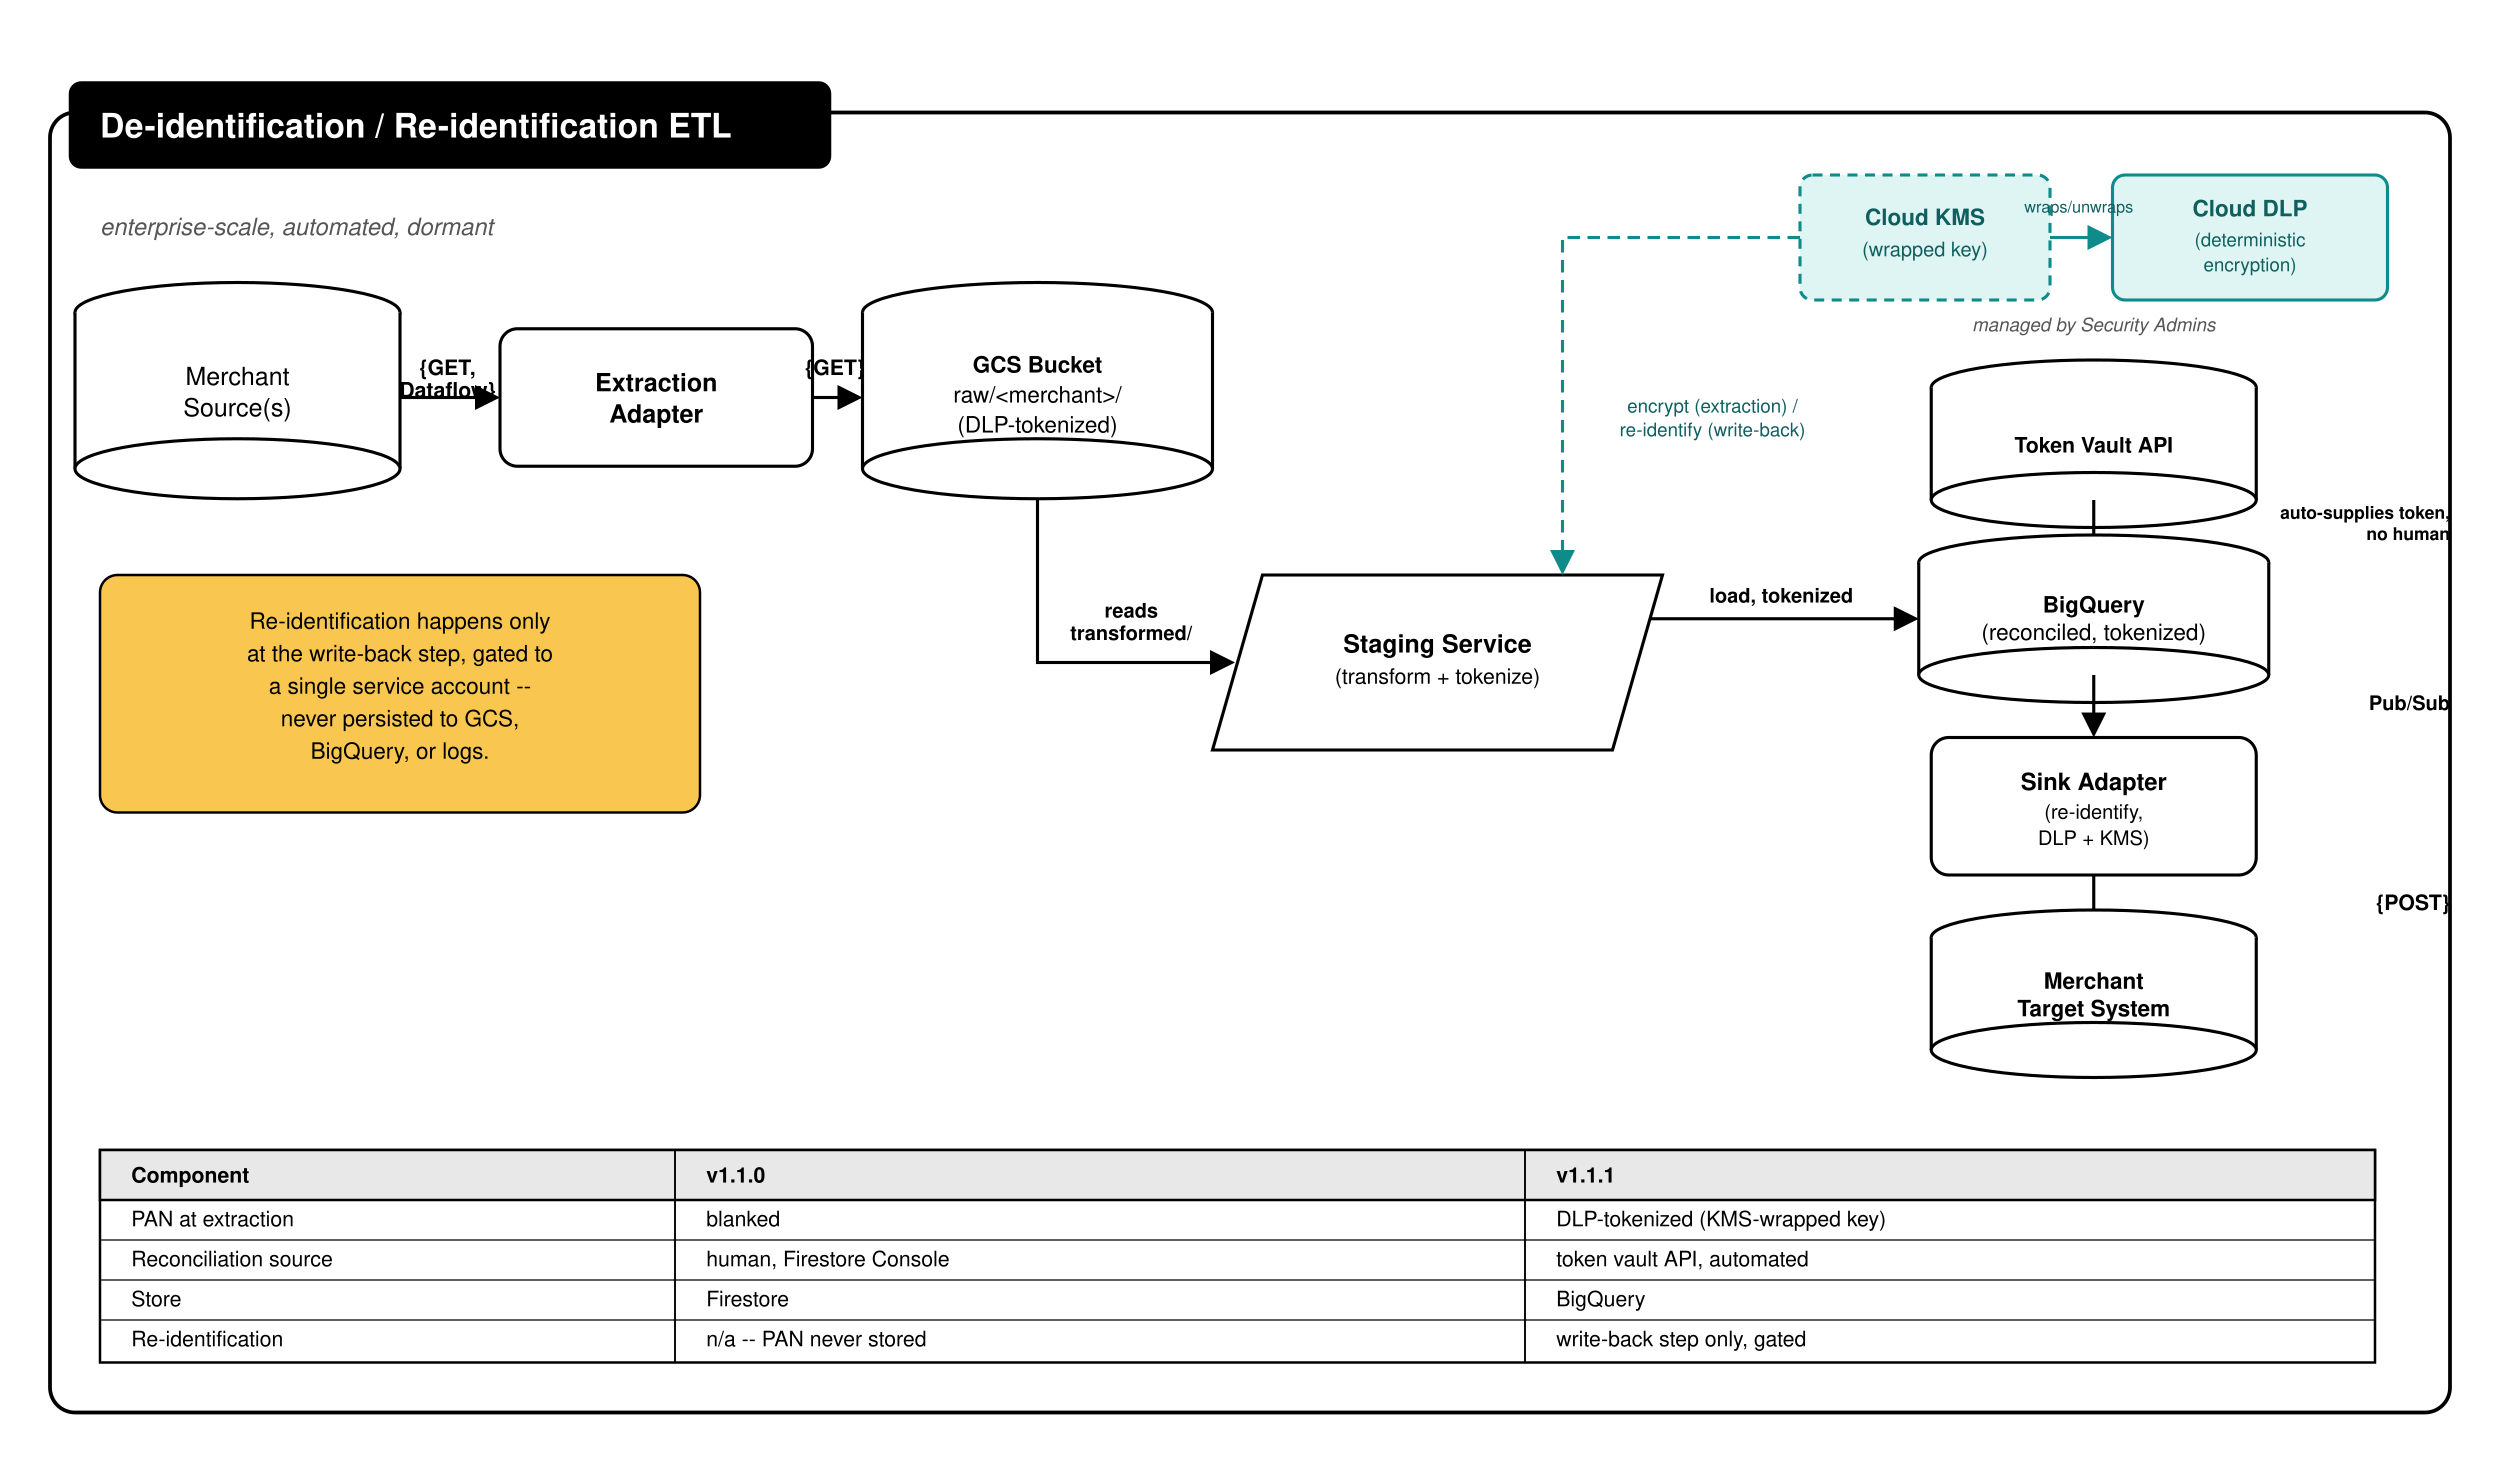
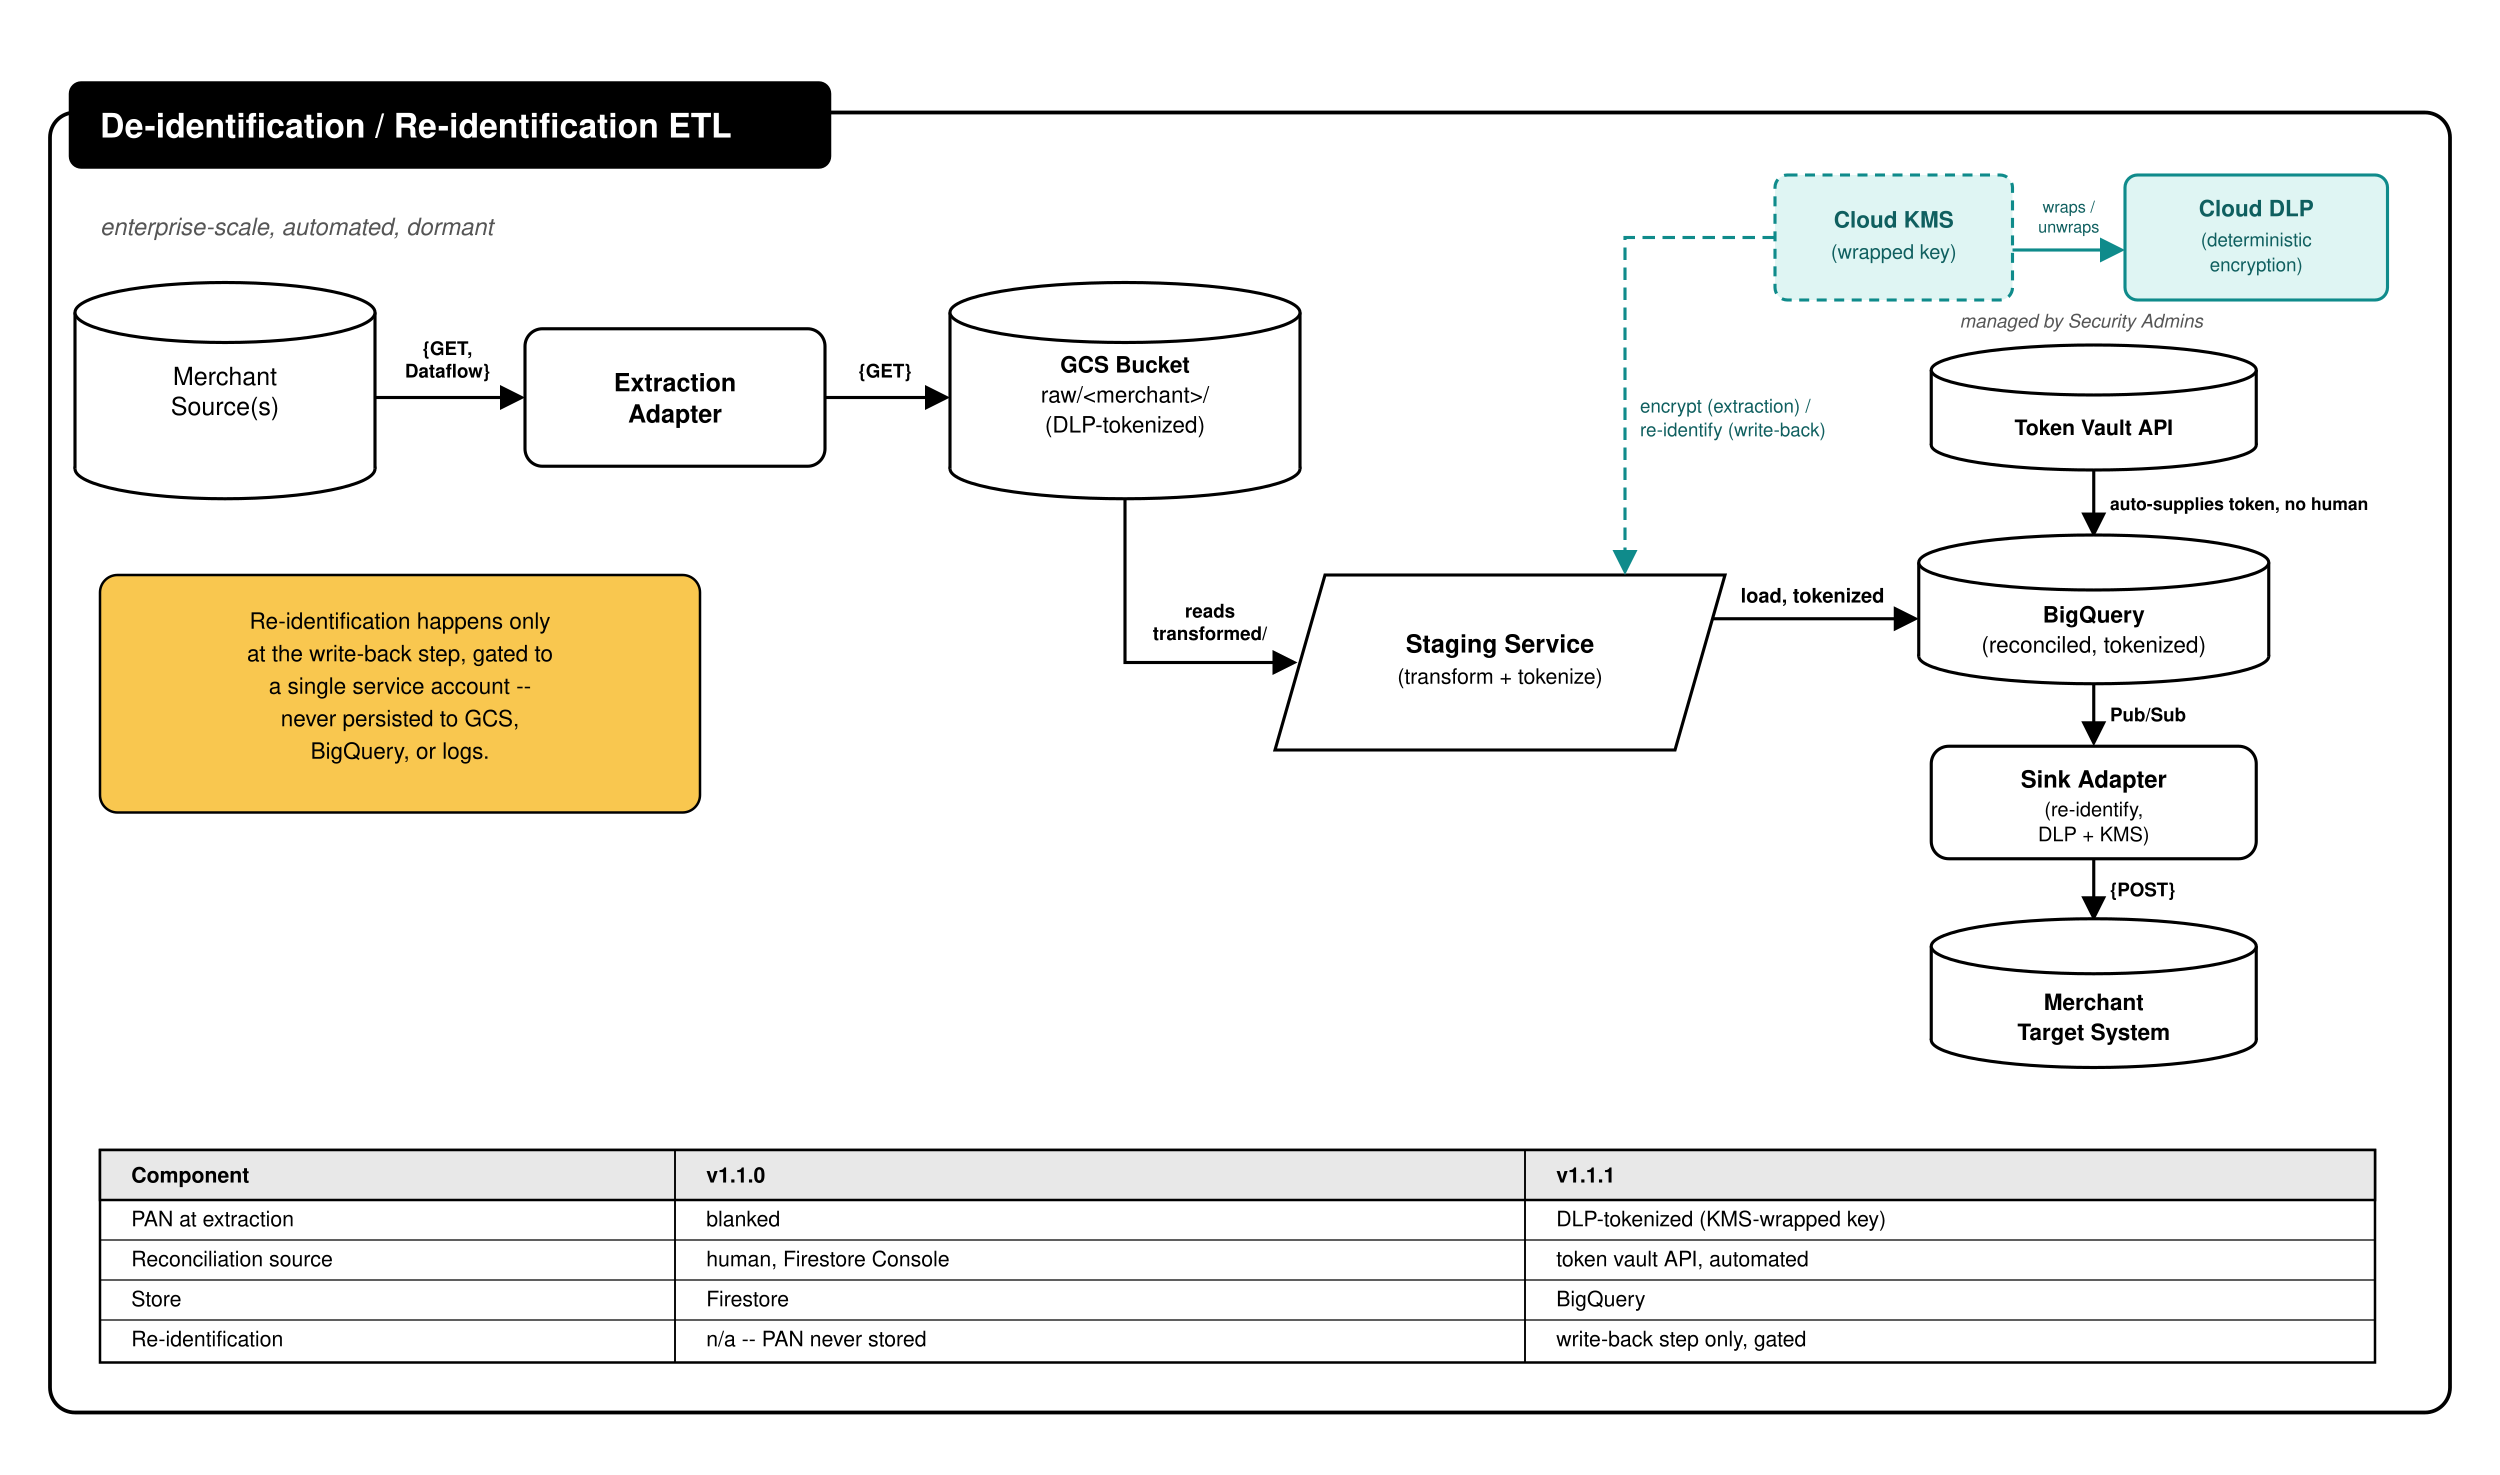
<svg xmlns="http://www.w3.org/2000/svg" viewBox="0 0 2000 1180" role="img" aria-label="production-v1.1.1 de-identification and re-identification pipeline: a merchant source is extracted and DLP-tokenized before landing in GCS, staged and loaded into BigQuery as a queryable but still-tokenized table, automatically reconciled against a token vault API with no human step, and re-identified via Cloud DLP and a KMS-wrapped key only at the write-back POST to the merchant's target system.">
  <defs>
    <marker id="arrow" viewBox="0 0 10 10" refX="8" refY="5" markerWidth="8" markerHeight="8" orient="auto-start-reverse">
      <path d="M0,0 L10,5 L0,10 z" fill="#000000" />
    </marker>
    <marker id="arrowTeal" viewBox="0 0 10 10" refX="8" refY="5" markerWidth="8" markerHeight="8" orient="auto-start-reverse">
      <path d="M0,0 L10,5 L0,10 z" fill="#0f8b8b" />
    </marker>
  </defs>
  <rect x="0" y="0" width="2000" height="1180" fill="#ffffff" />
  <rect x="40" y="90" width="1920" height="1040" rx="20" fill="none" stroke="#000000" stroke-width="3" />
  <rect x="55" y="65" width="610" height="70" rx="10" fill="#000000" />
  <text x="80" y="110" font-family="Helvetica, Arial, sans-serif" font-size="27" font-weight="bold" fill="#ffffff">De-identification / Re-identification ETL</text>
  <text x="80" y="188" font-family="Helvetica, Arial, sans-serif" font-size="19" font-style="italic" fill="#555555">enterprise-scale, automated, dormant</text>
  <g font-family="Helvetica, Arial, sans-serif" font-size="20" fill="#000000">
-     <ellipse cx="190" cy="250" rx="130" ry="24" fill="#ffffff" stroke="#000000" stroke-width="2.5" />
-     <rect x="60" y="250" width="260" height="125" fill="#ffffff" stroke="none" />
+     <ellipse cx="180" cy="375" rx="120" ry="24" fill="#ffffff" stroke="#000000" stroke-width="2.5" />
+     <rect x="60" y="250" width="240" height="125" fill="#ffffff" stroke="none" />
    <line x1="60" y1="250" x2="60" y2="375" stroke="#000000" stroke-width="2.5" />
-     <line x1="320" y1="250" x2="320" y2="375" stroke="#000000" stroke-width="2.5" />
-     <ellipse cx="190" cy="375" rx="130" ry="24" fill="#ffffff" stroke="#000000" stroke-width="2.5" />
-     <text x="190" y="308" text-anchor="middle">Merchant</text>
-     <text x="190" y="333" text-anchor="middle">Source(s)</text>
+     <line x1="300" y1="250" x2="300" y2="375" stroke="#000000" stroke-width="2.5" />
+     <ellipse cx="180" cy="250" rx="120" ry="24" fill="#ffffff" stroke="#000000" stroke-width="2.5" />
+     <text x="180" y="308" text-anchor="middle">Merchant</text>
+     <text x="180" y="332" text-anchor="middle">Source(s)</text>
  </g>
-   <line x1="320" y1="318" x2="396" y2="318" stroke="#000000" stroke-width="2.5" marker-end="url(#arrow)" />
-   <text x="358" y="300" text-anchor="middle" font-family="Helvetica, Arial, sans-serif" font-size="17" font-weight="bold">{GET,</text>
-   <text x="358" y="318" text-anchor="middle" font-family="Helvetica, Arial, sans-serif" font-size="17" font-weight="bold">Dataflow}</text>
-   <rect x="400" y="263" width="250" height="110" rx="14" fill="#ffffff" stroke="#000000" stroke-width="2.5" />
-   <text x="525" y="313" text-anchor="middle" font-family="Helvetica, Arial, sans-serif" font-size="20" font-weight="bold">Extraction</text>
-   <text x="525" y="338" text-anchor="middle" font-family="Helvetica, Arial, sans-serif" font-size="20" font-weight="bold">Adapter</text>
-   <line x1="650" y1="318" x2="686" y2="318" stroke="#000000" stroke-width="2.5" marker-end="url(#arrow)" />
-   <text x="668" y="300" text-anchor="middle" font-family="Helvetica, Arial, sans-serif" font-size="17" font-weight="bold">{GET}</text>
+   <line x1="300" y1="318" x2="416" y2="318" stroke="#000000" stroke-width="2.5" marker-end="url(#arrow)" />
+   <text x="358" y="284" text-anchor="middle" font-family="Helvetica, Arial, sans-serif" font-size="15" font-weight="bold">{GET,</text>
+   <text x="358" y="302" text-anchor="middle" font-family="Helvetica, Arial, sans-serif" font-size="15" font-weight="bold">Dataflow}</text>
+   <rect x="420" y="263" width="240" height="110" rx="14" fill="#ffffff" stroke="#000000" stroke-width="2.5" />
+   <text x="540" y="313" text-anchor="middle" font-family="Helvetica, Arial, sans-serif" font-size="20" font-weight="bold">Extraction</text>
+   <text x="540" y="338" text-anchor="middle" font-family="Helvetica, Arial, sans-serif" font-size="20" font-weight="bold">Adapter</text>
+   <line x1="660" y1="318" x2="756" y2="318" stroke="#000000" stroke-width="2.5" marker-end="url(#arrow)" />
+   <text x="708" y="302" text-anchor="middle" font-family="Helvetica, Arial, sans-serif" font-size="15" font-weight="bold">{GET}</text>
  <g font-family="Helvetica, Arial, sans-serif" font-size="18" fill="#000000">
-     <ellipse cx="830" cy="250" rx="140" ry="24" fill="#ffffff" stroke="#000000" stroke-width="2.5" />
-     <rect x="690" y="250" width="280" height="125" fill="#ffffff" stroke="none" />
-     <line x1="690" y1="250" x2="690" y2="375" stroke="#000000" stroke-width="2.5" />
-     <line x1="970" y1="250" x2="970" y2="375" stroke="#000000" stroke-width="2.5" />
-     <ellipse cx="830" cy="375" rx="140" ry="24" fill="#ffffff" stroke="#000000" stroke-width="2.5" />
-     <text x="830" y="298" text-anchor="middle" font-weight="bold">GCS Bucket</text>
-     <text x="830" y="322" text-anchor="middle">raw/&lt;merchant&gt;/</text>
-     <text x="830" y="346" text-anchor="middle">(DLP-tokenized)</text>
+     <ellipse cx="900" cy="375" rx="140" ry="24" fill="#ffffff" stroke="#000000" stroke-width="2.5" />
+     <rect x="760" y="250" width="280" height="125" fill="#ffffff" stroke="none" />
+     <line x1="760" y1="250" x2="760" y2="375" stroke="#000000" stroke-width="2.5" />
+     <line x1="1040" y1="250" x2="1040" y2="375" stroke="#000000" stroke-width="2.5" />
+     <ellipse cx="900" cy="250" rx="140" ry="24" fill="#ffffff" stroke="#000000" stroke-width="2.5" />
+     <text x="900" y="298" text-anchor="middle" font-weight="bold">GCS Bucket</text>
+     <text x="900" y="322" text-anchor="middle">raw/&lt;merchant&gt;/</text>
+     <text x="900" y="346" text-anchor="middle">(DLP-tokenized)</text>
  </g>
-   <polyline points="830,399 830,530 984,530" fill="none" stroke="#000000" stroke-width="2.5" marker-end="url(#arrow)" />
-   <text x="905" y="494" text-anchor="middle" font-family="Helvetica, Arial, sans-serif" font-size="16" font-weight="bold">reads</text>
-   <text x="905" y="512" text-anchor="middle" font-family="Helvetica, Arial, sans-serif" font-size="16" font-weight="bold">transformed/</text>
-   <polygon points="1010,460 1330,460 1290,600 970,600" fill="#ffffff" stroke="#000000" stroke-width="2.5" />
-   <text x="1150" y="522" text-anchor="middle" font-family="Helvetica, Arial, sans-serif" font-size="20" font-weight="bold">Staging Service</text>
-   <text x="1150" y="547" text-anchor="middle" font-family="Helvetica, Arial, sans-serif" font-size="17">(transform + tokenize)</text>
+   <polyline points="900,399 900,530 1034,530" fill="none" stroke="#000000" stroke-width="2.5" marker-end="url(#arrow)" />
+   <text x="968" y="494" text-anchor="middle" font-family="Helvetica, Arial, sans-serif" font-size="15" font-weight="bold">reads</text>
+   <text x="968" y="512" text-anchor="middle" font-family="Helvetica, Arial, sans-serif" font-size="15" font-weight="bold">transformed/</text>
+   <polygon points="1060,460 1380,460 1340,600 1020,600" fill="#ffffff" stroke="#000000" stroke-width="2.5" />
+   <text x="1200" y="522" text-anchor="middle" font-family="Helvetica, Arial, sans-serif" font-size="20" font-weight="bold">Staging Service</text>
+   <text x="1200" y="547" text-anchor="middle" font-family="Helvetica, Arial, sans-serif" font-size="17">(transform + tokenize)</text>
  <rect x="80" y="460" width="480" height="190" rx="14" fill="#f9c74f" stroke="#000000" stroke-width="2" />
  <g font-family="Helvetica, Arial, sans-serif" font-size="18" fill="#000000" text-anchor="middle">
    <text x="320" y="503">Re-identification happens only</text>
    <text x="320" y="529">at the write-back step, gated to</text>
    <text x="320" y="555">a single service account --</text>
    <text x="320" y="581">never persisted to GCS,</text>
    <text x="320" y="607">BigQuery, or logs.</text>
  </g>
-   <rect x="1440" y="140" width="200" height="100" rx="10" fill="#dff5f3" stroke="#0f8b8b" stroke-width="2.5" stroke-dasharray="8,6" />
-   <text x="1540" y="180" text-anchor="middle" font-family="Helvetica, Arial, sans-serif" font-size="18" font-weight="bold" fill="#0f5f5f">Cloud KMS</text>
-   <text x="1540" y="205" text-anchor="middle" font-family="Helvetica, Arial, sans-serif" font-size="16" fill="#0f5f5f">(wrapped key)</text>
-   <rect x="1690" y="140" width="220" height="100" rx="10" fill="#dff5f3" stroke="#0f8b8b" stroke-width="2.5" />
-   <text x="1800" y="173" text-anchor="middle" font-family="Helvetica, Arial, sans-serif" font-size="18" font-weight="bold" fill="#0f5f5f">Cloud DLP</text>
-   <text x="1800" y="197" text-anchor="middle" font-family="Helvetica, Arial, sans-serif" font-size="15" fill="#0f5f5f">(deterministic</text>
-   <text x="1800" y="217" text-anchor="middle" font-family="Helvetica, Arial, sans-serif" font-size="15" fill="#0f5f5f">encryption)</text>
-   <line x1="1640" y1="190" x2="1686" y2="190" stroke="#0f8b8b" stroke-width="2.5" marker-end="url(#arrowTeal)" />
-   <text x="1663" y="170" text-anchor="middle" font-family="Helvetica, Arial, sans-serif" font-size="13" fill="#0f5f5f">wraps/unwraps</text>
-   <text x="1675" y="265" text-anchor="middle" font-family="Helvetica, Arial, sans-serif" font-size="15" font-style="italic" fill="#555555">managed by Security Admins</text>
-   <polyline points="1440,190 1250,190 1250,456" fill="none" stroke="#0f8b8b" stroke-width="2.5" stroke-dasharray="10,6" marker-end="url(#arrowTeal)" />
-   <text x="1370" y="330" text-anchor="middle" font-family="Helvetica, Arial, sans-serif" font-size="15" fill="#0f5f5f">encrypt (extraction) /</text>
-   <text x="1370" y="349" text-anchor="middle" font-family="Helvetica, Arial, sans-serif" font-size="15" fill="#0f5f5f">re-identify (write-back)</text>
+   <rect x="1420" y="140" width="190" height="100" rx="10" fill="#dff5f3" stroke="#0f8b8b" stroke-width="2.5" stroke-dasharray="8,6" />
+   <text x="1515" y="182" text-anchor="middle" font-family="Helvetica, Arial, sans-serif" font-size="18" font-weight="bold" fill="#0f5f5f">Cloud KMS</text>
+   <text x="1515" y="207" text-anchor="middle" font-family="Helvetica, Arial, sans-serif" font-size="16" fill="#0f5f5f">(wrapped key)</text>
+   <rect x="1700" y="140" width="210" height="100" rx="10" fill="#dff5f3" stroke="#0f8b8b" stroke-width="2.5" />
+   <text x="1805" y="173" text-anchor="middle" font-family="Helvetica, Arial, sans-serif" font-size="18" font-weight="bold" fill="#0f5f5f">Cloud DLP</text>
+   <text x="1805" y="197" text-anchor="middle" font-family="Helvetica, Arial, sans-serif" font-size="15" fill="#0f5f5f">(deterministic</text>
+   <text x="1805" y="217" text-anchor="middle" font-family="Helvetica, Arial, sans-serif" font-size="15" fill="#0f5f5f">encryption)</text>
+   <line x1="1610" y1="200" x2="1696" y2="200" stroke="#0f8b8b" stroke-width="2.5" marker-end="url(#arrowTeal)" />
+   <text x="1655" y="170" text-anchor="middle" font-family="Helvetica, Arial, sans-serif" font-size="13" fill="#0f5f5f">wraps /</text>
+   <text x="1655" y="186" text-anchor="middle" font-family="Helvetica, Arial, sans-serif" font-size="13" fill="#0f5f5f">unwraps</text>
+   <text x="1665" y="262" text-anchor="middle" font-family="Helvetica, Arial, sans-serif" font-size="15" font-style="italic" fill="#555555">managed by Security Admins</text>
+   <polyline points="1420,190 1300,190 1300,456" fill="none" stroke="#0f8b8b" stroke-width="2.5" stroke-dasharray="10,6" marker-end="url(#arrowTeal)" />
+   <text x="1312" y="330" text-anchor="start" font-family="Helvetica, Arial, sans-serif" font-size="15" fill="#0f5f5f">encrypt (extraction) /</text>
+   <text x="1312" y="349" text-anchor="start" font-family="Helvetica, Arial, sans-serif" font-size="15" fill="#0f5f5f">re-identify (write-back)</text>
  <g font-family="Helvetica, Arial, sans-serif" font-size="17" fill="#000000">
-     <ellipse cx="1675" cy="310" rx="130" ry="22" fill="#ffffff" stroke="#000000" stroke-width="2.5" />
-     <rect x="1545" y="310" width="260" height="90" fill="#ffffff" stroke="none" />
-     <line x1="1545" y1="310" x2="1545" y2="400" stroke="#000000" stroke-width="2.5" />
-     <line x1="1805" y1="310" x2="1805" y2="400" stroke="#000000" stroke-width="2.5" />
-     <ellipse cx="1675" cy="400" rx="130" ry="22" fill="#ffffff" stroke="#000000" stroke-width="2.5" />
-     <text x="1675" y="362" text-anchor="middle" font-weight="bold">Token Vault API</text>
+     <ellipse cx="1675" cy="356" rx="130" ry="20" fill="#ffffff" stroke="#000000" stroke-width="2.5" />
+     <rect x="1545" y="296" width="260" height="60" fill="#ffffff" stroke="none" />
+     <line x1="1545" y1="296" x2="1545" y2="356" stroke="#000000" stroke-width="2.5" />
+     <line x1="1805" y1="296" x2="1805" y2="356" stroke="#000000" stroke-width="2.5" />
+     <ellipse cx="1675" cy="296" rx="130" ry="20" fill="#ffffff" stroke="#000000" stroke-width="2.5" />
+     <text x="1675" y="348" text-anchor="middle" font-weight="bold">Token Vault API</text>
  </g>
-   <line x1="1675" y1="400" x2="1675" y2="446" stroke="#000000" stroke-width="2.5" marker-end="url(#arrow)" />
-   <text x="1960" y="415" text-anchor="end" font-family="Helvetica, Arial, sans-serif" font-size="14" font-weight="bold">auto-supplies token,</text>
-   <text x="1960" y="432" text-anchor="end" font-family="Helvetica, Arial, sans-serif" font-size="14" font-weight="bold">no human</text>
+   <line x1="1675" y1="376" x2="1675" y2="426" stroke="#000000" stroke-width="2.5" marker-end="url(#arrow)" />
+   <text x="1688" y="408" text-anchor="start" font-family="Helvetica, Arial, sans-serif" font-size="14" font-weight="bold">auto-supplies token, no human</text>
  <g font-family="Helvetica, Arial, sans-serif" font-size="18" fill="#000000">
+     <ellipse cx="1675" cy="525" rx="140" ry="22" fill="#ffffff" stroke="#000000" stroke-width="2.5" />
+     <rect x="1535" y="450" width="280" height="75" fill="#ffffff" stroke="none" />
+     <line x1="1535" y1="450" x2="1535" y2="525" stroke="#000000" stroke-width="2.5" />
+     <line x1="1815" y1="450" x2="1815" y2="525" stroke="#000000" stroke-width="2.5" />
    <ellipse cx="1675" cy="450" rx="140" ry="22" fill="#ffffff" stroke="#000000" stroke-width="2.5" />
-     <rect x="1535" y="450" width="280" height="90" fill="#ffffff" stroke="none" />
-     <line x1="1535" y1="450" x2="1535" y2="540" stroke="#000000" stroke-width="2.5" />
-     <line x1="1815" y1="450" x2="1815" y2="540" stroke="#000000" stroke-width="2.5" />
-     <ellipse cx="1675" cy="540" rx="140" ry="22" fill="#ffffff" stroke="#000000" stroke-width="2.5" />
-     <text x="1675" y="490" text-anchor="middle" font-weight="bold">BigQuery</text>
-     <text x="1675" y="512" text-anchor="middle">(reconciled, tokenized)</text>
+     <text x="1675" y="498" text-anchor="middle" font-weight="bold">BigQuery</text>
+     <text x="1675" y="522" text-anchor="middle">(reconciled, tokenized)</text>
  </g>
-   <line x1="1320" y1="495" x2="1531" y2="495" stroke="#000000" stroke-width="2.5" marker-end="url(#arrow)" />
-   <text x="1425" y="482" text-anchor="middle" font-family="Helvetica, Arial, sans-serif" font-size="16" font-weight="bold">load, tokenized</text>
-   <line x1="1675" y1="540" x2="1675" y2="586" stroke="#000000" stroke-width="2.5" marker-end="url(#arrow)" />
-   <text x="1960" y="568" text-anchor="end" font-family="Helvetica, Arial, sans-serif" font-size="16" font-weight="bold">Pub/Sub</text>
-   <rect x="1545" y="590" width="260" height="110" rx="14" fill="#ffffff" stroke="#000000" stroke-width="2.5" />
-   <text x="1675" y="632" text-anchor="middle" font-family="Helvetica, Arial, sans-serif" font-size="19" font-weight="bold">Sink Adapter</text>
-   <text x="1675" y="655" text-anchor="middle" font-family="Helvetica, Arial, sans-serif" font-size="16">(re-identify,</text>
-   <text x="1675" y="676" text-anchor="middle" font-family="Helvetica, Arial, sans-serif" font-size="16">DLP + KMS)</text>
-   <line x1="1675" y1="700" x2="1675" y2="746" stroke="#000000" stroke-width="2.5" marker-end="url(#arrow)" />
-   <text x="1960" y="728" text-anchor="end" font-family="Helvetica, Arial, sans-serif" font-size="17" font-weight="bold">{POST}</text>
+   <line x1="1370" y1="495" x2="1531" y2="495" stroke="#000000" stroke-width="2.5" marker-end="url(#arrow)" />
+   <text x="1450" y="482" text-anchor="middle" font-family="Helvetica, Arial, sans-serif" font-size="16" font-weight="bold">load, tokenized</text>
+   <line x1="1675" y1="547" x2="1675" y2="593" stroke="#000000" stroke-width="2.5" marker-end="url(#arrow)" />
+   <text x="1688" y="577" text-anchor="start" font-family="Helvetica, Arial, sans-serif" font-size="15" font-weight="bold">Pub/Sub</text>
+   <rect x="1545" y="597" width="260" height="90" rx="14" fill="#ffffff" stroke="#000000" stroke-width="2.5" />
+   <text x="1675" y="630" text-anchor="middle" font-family="Helvetica, Arial, sans-serif" font-size="19" font-weight="bold">Sink Adapter</text>
+   <text x="1675" y="653" text-anchor="middle" font-family="Helvetica, Arial, sans-serif" font-size="16">(re-identify,</text>
+   <text x="1675" y="673" text-anchor="middle" font-family="Helvetica, Arial, sans-serif" font-size="16">DLP + KMS)</text>
+   <line x1="1675" y1="687" x2="1675" y2="733" stroke="#000000" stroke-width="2.5" marker-end="url(#arrow)" />
+   <text x="1688" y="717" text-anchor="start" font-family="Helvetica, Arial, sans-serif" font-size="15" font-weight="bold">{POST}</text>
  <g font-family="Helvetica, Arial, sans-serif" font-size="18" fill="#000000">
-     <ellipse cx="1675" cy="750" rx="130" ry="22" fill="#ffffff" stroke="#000000" stroke-width="2.5" />
-     <rect x="1545" y="750" width="260" height="90" fill="#ffffff" stroke="none" />
-     <line x1="1545" y1="750" x2="1545" y2="840" stroke="#000000" stroke-width="2.5" />
-     <line x1="1805" y1="750" x2="1805" y2="840" stroke="#000000" stroke-width="2.5" />
-     <ellipse cx="1675" cy="840" rx="130" ry="22" fill="#ffffff" stroke="#000000" stroke-width="2.5" />
-     <text x="1675" y="791" text-anchor="middle" font-weight="bold">Merchant</text>
-     <text x="1675" y="813" text-anchor="middle" font-weight="bold">Target System</text>
+     <ellipse cx="1675" cy="832" rx="130" ry="22" fill="#ffffff" stroke="#000000" stroke-width="2.5" />
+     <rect x="1545" y="757" width="260" height="75" fill="#ffffff" stroke="none" />
+     <line x1="1545" y1="757" x2="1545" y2="832" stroke="#000000" stroke-width="2.5" />
+     <line x1="1805" y1="757" x2="1805" y2="832" stroke="#000000" stroke-width="2.5" />
+     <ellipse cx="1675" cy="757" rx="130" ry="22" fill="#ffffff" stroke="#000000" stroke-width="2.5" />
+     <text x="1675" y="808" text-anchor="middle" font-weight="bold">Merchant</text>
+     <text x="1675" y="832" text-anchor="middle" font-weight="bold">Target System</text>
  </g>
  <g font-family="Helvetica, Arial, sans-serif" font-size="17">
    <rect x="80" y="920" width="1820" height="170" fill="#ffffff" stroke="#000000" stroke-width="2" />
    <rect x="80" y="920" width="1820" height="40" fill="#e8e8e8" stroke="#000000" stroke-width="2" />
    <line x1="540" y1="920" x2="540" y2="1090" stroke="#000000" stroke-width="1.5" />
    <line x1="1220" y1="920" x2="1220" y2="1090" stroke="#000000" stroke-width="1.5" />
    <line x1="80" y1="960" x2="1900" y2="960" stroke="#000000" stroke-width="1.5" />
    <line x1="80" y1="992" x2="1900" y2="992" stroke="#000000" stroke-width="1" />
    <line x1="80" y1="1024" x2="1900" y2="1024" stroke="#000000" stroke-width="1" />
    <line x1="80" y1="1056" x2="1900" y2="1056" stroke="#000000" stroke-width="1" />
    <text x="105" y="946" font-weight="bold">Component</text>
    <text x="565" y="946" font-weight="bold">v1.1.0</text>
    <text x="1245" y="946" font-weight="bold">v1.1.1</text>
    <text x="105" y="981">PAN at extraction</text>
    <text x="565" y="981">blanked</text>
    <text x="1245" y="981">DLP-tokenized (KMS-wrapped key)</text>
    <text x="105" y="1013">Reconciliation source</text>
    <text x="565" y="1013">human, Firestore Console</text>
    <text x="1245" y="1013">token vault API, automated</text>
    <text x="105" y="1045">Store</text>
    <text x="565" y="1045">Firestore</text>
    <text x="1245" y="1045">BigQuery</text>
    <text x="105" y="1077">Re-identification</text>
    <text x="565" y="1077">n/a -- PAN never stored</text>
    <text x="1245" y="1077">write-back step only, gated</text>
  </g>
</svg>
